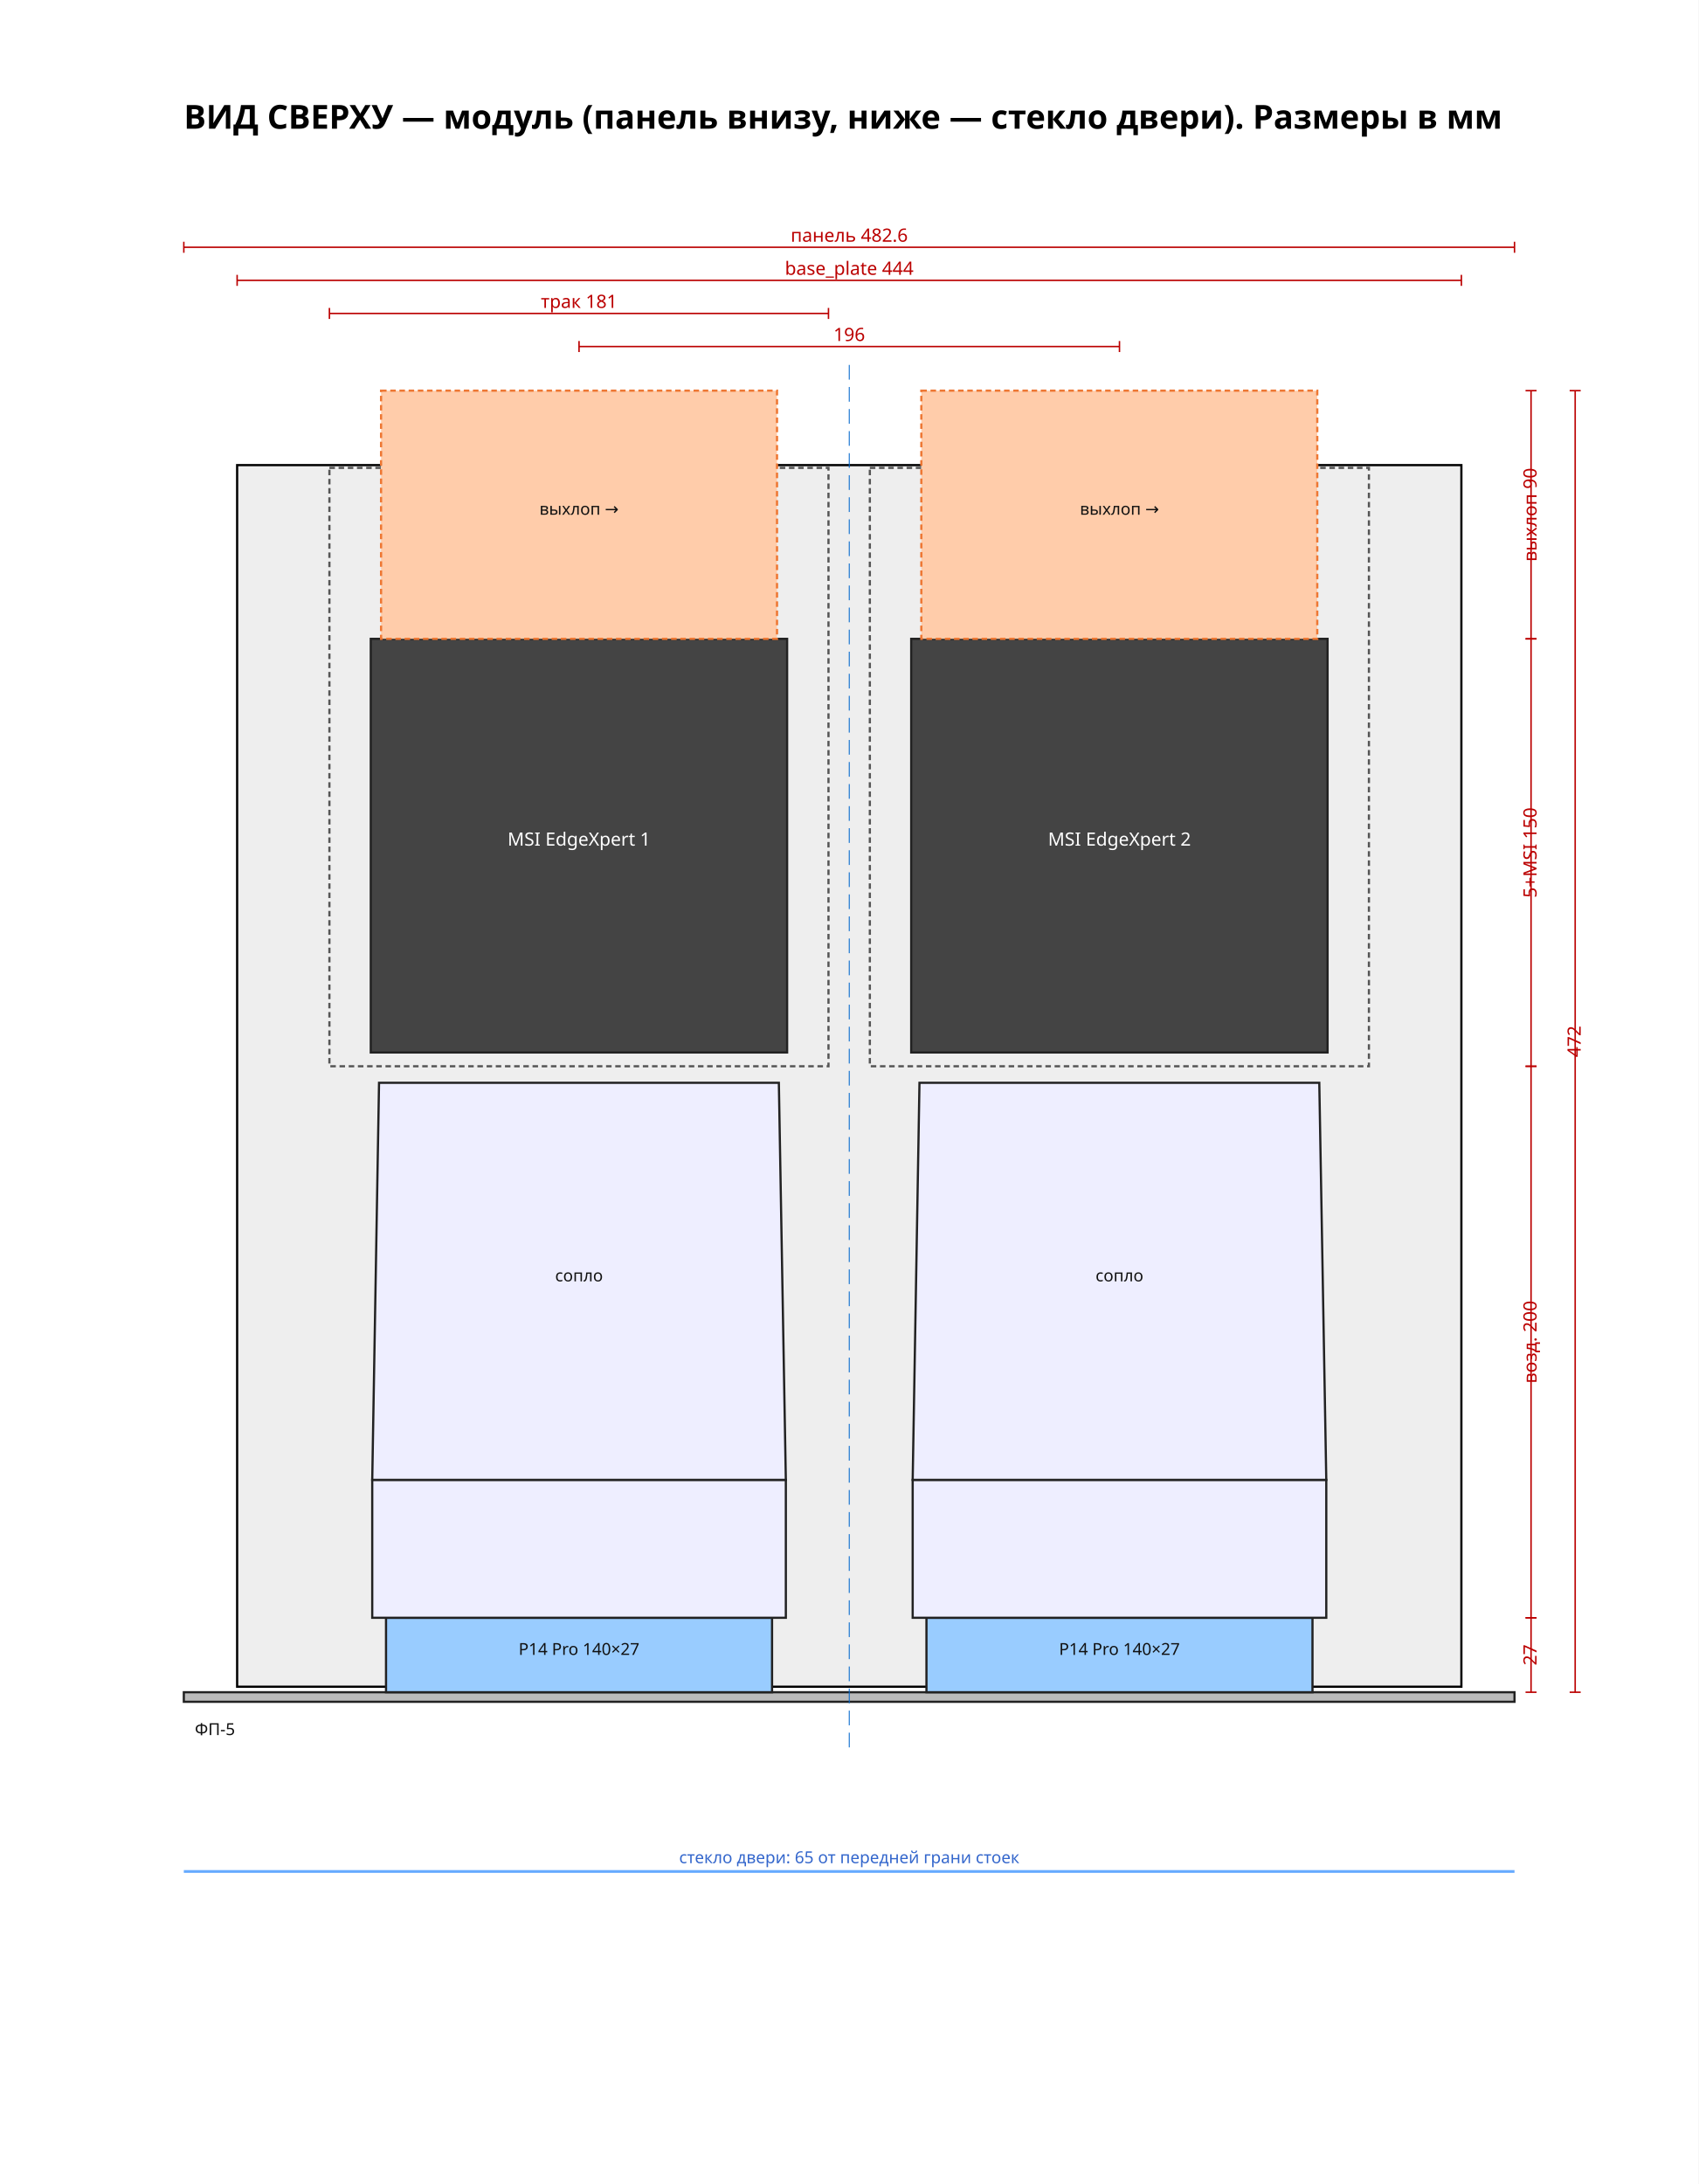
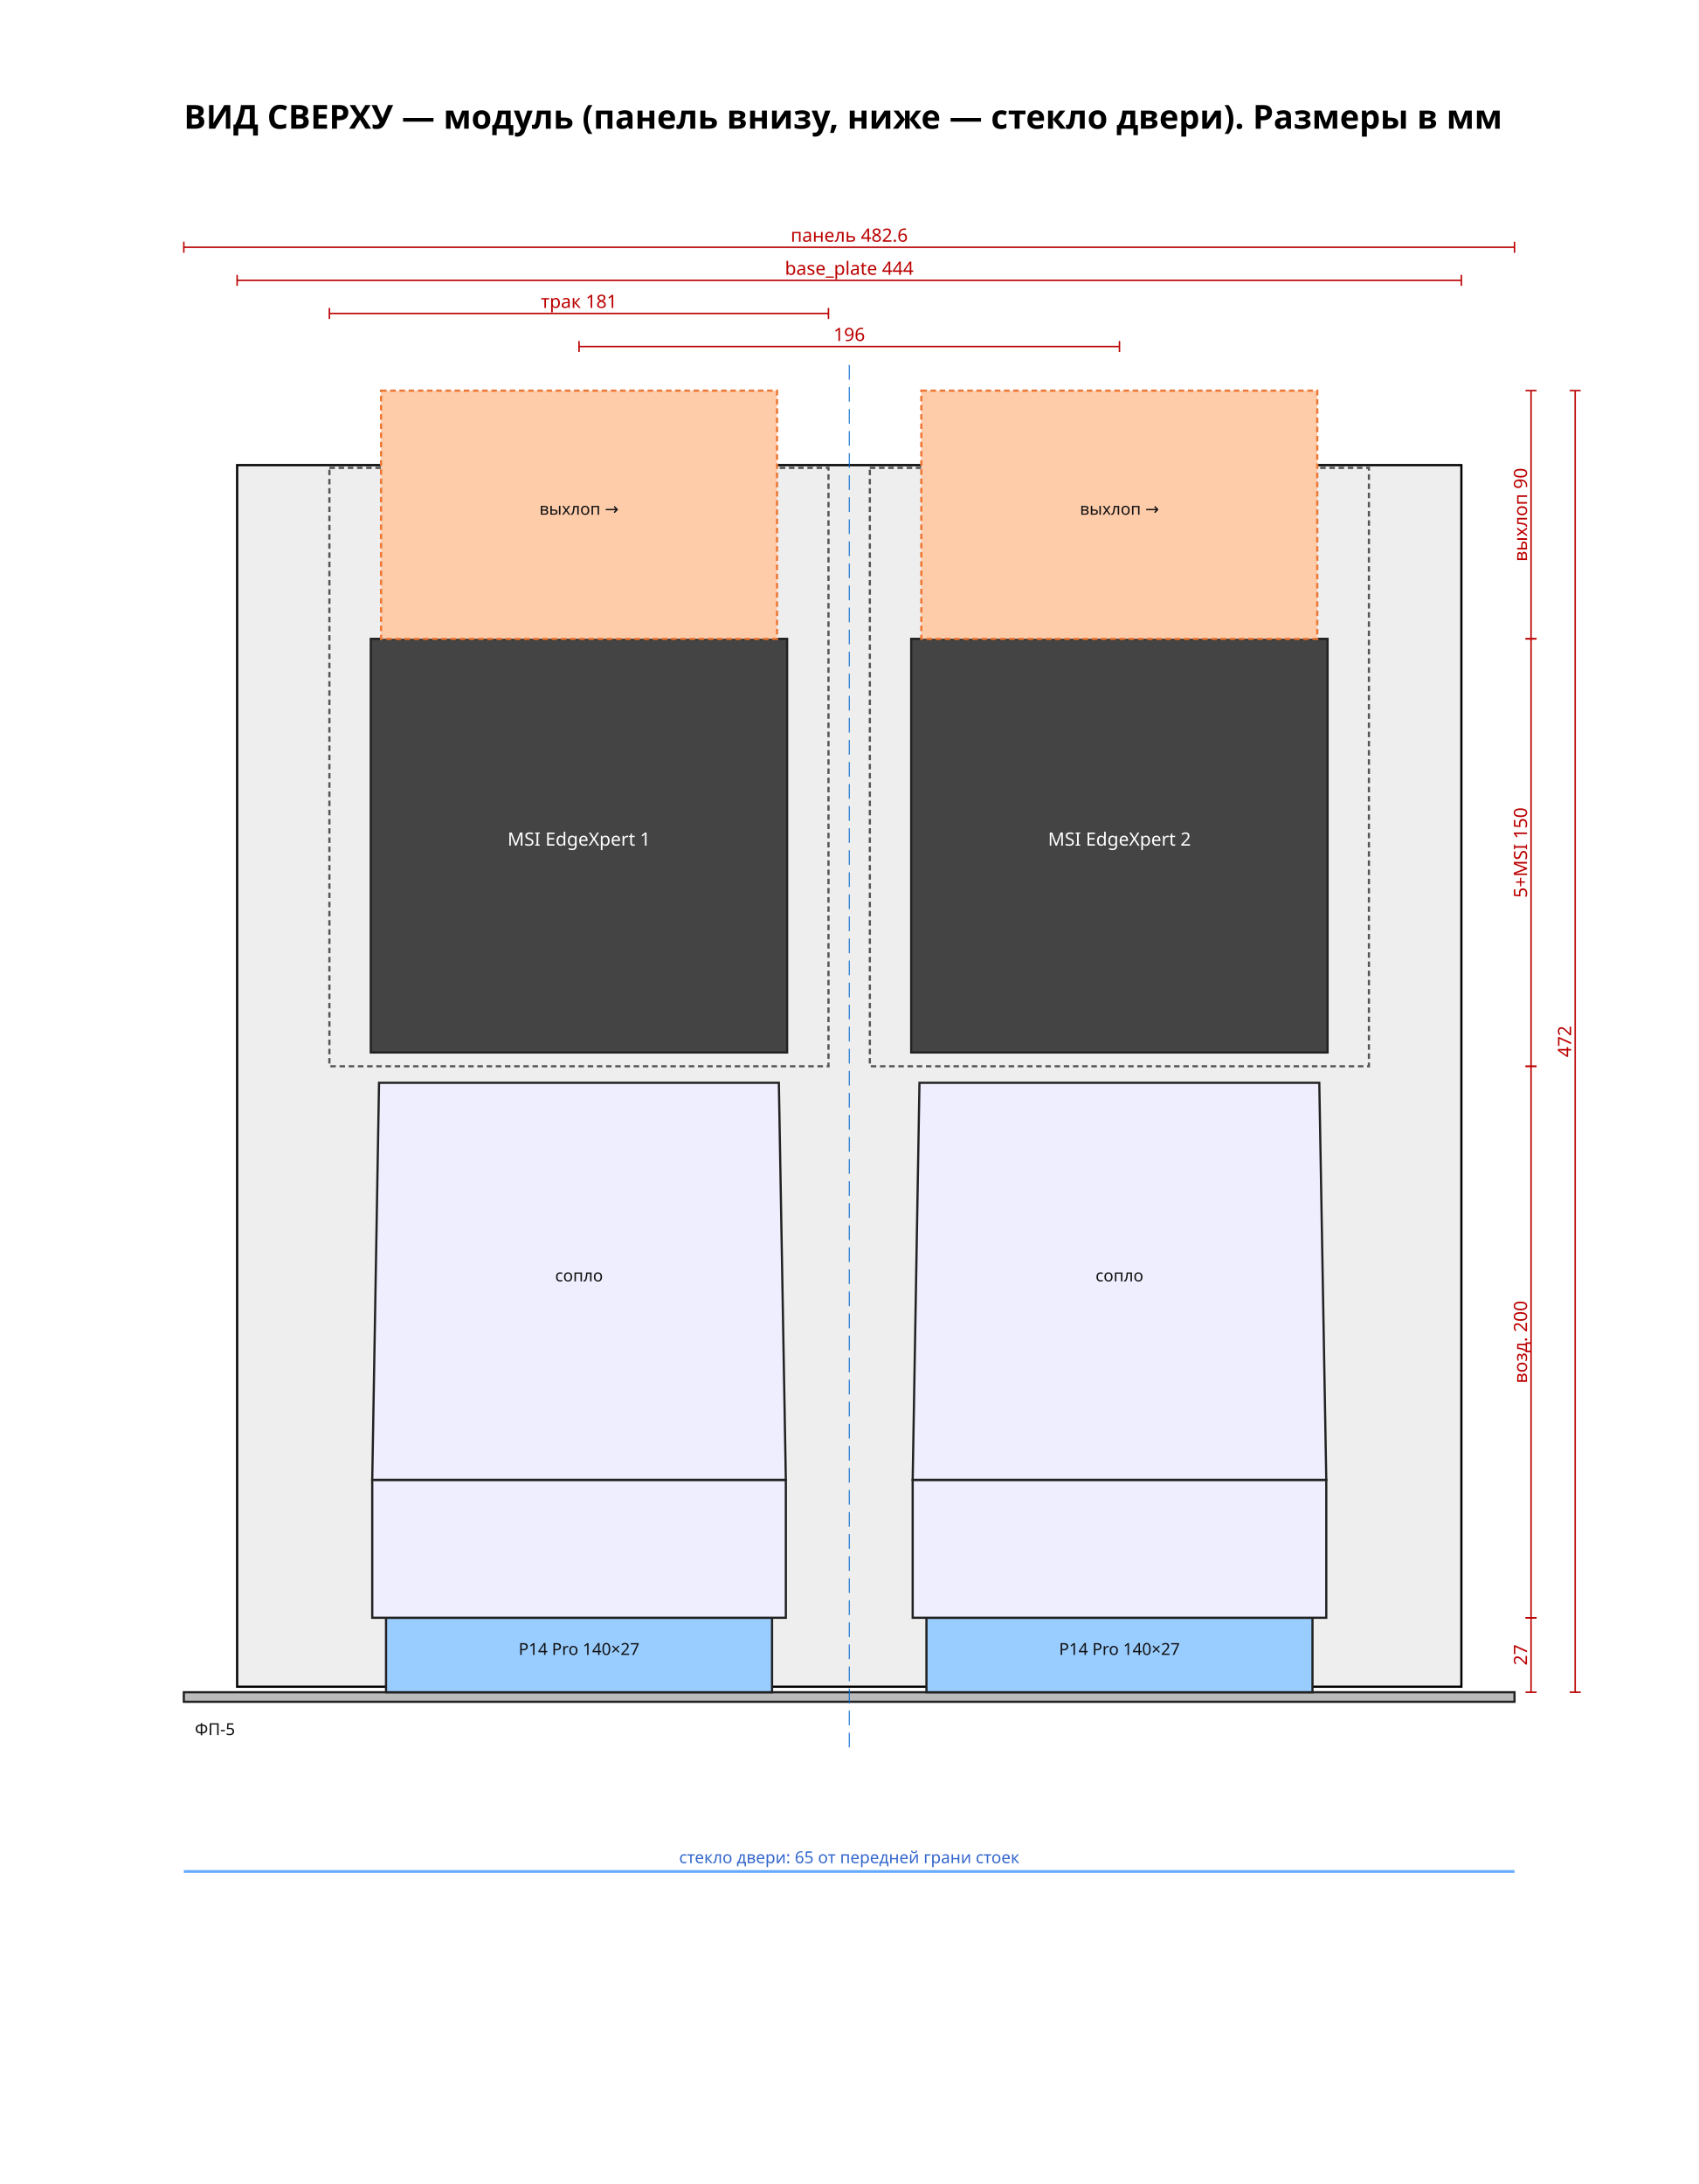
<svg xmlns="http://www.w3.org/2000/svg" width="924" height="1188" viewBox="0 0 924 1188">
  <rect width="100%" height="100%" fill="#fff" />
  <text x="100" y="70" font-size="18" font-family="sans-serif" font-weight="bold">ВИД СВЕРХУ — модуль (панель внизу, ниже — стекло двери). Размеры в мм</text>
  <rect x="100.0" y="920.5" width="723.9" height="5.2" stroke="#222" fill="#bbb" stroke-width="1.2" />
  <text x="106.0" y="943.8" font-size="9" font-family="sans-serif" text-anchor="start" fill="#111">ФП-5</text>
  <rect x="129.0" y="253.0" width="666.0" height="664.5" stroke="#000" fill="#eee" stroke-width="1.2" />
  <line x1="462.0" y1="950.5" x2="462.0" y2="197.5" stroke="#06c" stroke-width="0.5" stroke-dasharray="8,4" />
  <rect x="210.0" y="880.0" width="210.0" height="40.5" stroke="#222" fill="#9cf" stroke-width="1.2" />
  <text x="315.0" y="900.2" font-size="9" font-family="sans-serif" text-anchor="middle" fill="#111">P14 Pro 140×27</text>
  <rect x="202.5" y="805.0" width="225.0" height="75.0" stroke="#222" fill="#eef" stroke-width="1.2" />
  <polygon points="202.5,805.0 427.5,805.0 423.7,589.0 206.2,589.0" stroke="#222" fill="#eef" stroke-width="1.2" />
  <text x="315.0" y="697.0" font-size="9" font-family="sans-serif" text-anchor="middle" fill="#111">сопло</text>
  <rect x="179.2" y="254.5" width="271.5" height="325.5" stroke="#555" fill="none" stroke-width="1.2" stroke-dasharray="3,2" />
  <rect x="201.7" y="347.5" width="226.5" height="225.0" stroke="#222" fill="#444" stroke-width="1.2" />
  <text x="315.0" y="460.0" font-size="10" font-family="sans-serif" text-anchor="middle" fill="#fff">MSI EdgeXpert 1</text>
  <rect x="207.3" y="212.5" width="215.4" height="135.0" stroke="#e73" fill="#fca" stroke-width="1.2" stroke-dasharray="3,2" />
  <text x="315.0" y="280.0" font-size="9" font-family="sans-serif" text-anchor="middle" fill="#111">выхлоп →</text>
  <rect x="504.0" y="880.0" width="210.0" height="40.5" stroke="#222" fill="#9cf" stroke-width="1.2" />
  <text x="609.0" y="900.2" font-size="9" font-family="sans-serif" text-anchor="middle" fill="#111">P14 Pro 140×27</text>
  <rect x="496.5" y="805.0" width="225.0" height="75.0" stroke="#222" fill="#eef" stroke-width="1.2" />
  <polygon points="496.5,805.0 721.5,805.0 717.7,589.0 500.2,589.0" stroke="#222" fill="#eef" stroke-width="1.2" />
  <text x="609.0" y="697.0" font-size="9" font-family="sans-serif" text-anchor="middle" fill="#111">сопло</text>
  <rect x="473.2" y="254.5" width="271.5" height="325.5" stroke="#555" fill="none" stroke-width="1.2" stroke-dasharray="3,2" />
  <rect x="495.7" y="347.5" width="226.5" height="225.0" stroke="#222" fill="#444" stroke-width="1.2" />
  <text x="609.0" y="460.0" font-size="10" font-family="sans-serif" text-anchor="middle" fill="#fff">MSI EdgeXpert 2</text>
  <rect x="501.2" y="212.5" width="215.4" height="135.0" stroke="#e73" fill="#fca" stroke-width="1.2" stroke-dasharray="3,2" />
  <text x="609.0" y="280.0" font-size="9" font-family="sans-serif" text-anchor="middle" fill="#111">выхлоп →</text>
  <line x1="100.0" y1="1018.0" x2="823.9" y2="1018.0" stroke="#6af" stroke-width="1.5" />
  <text x="462.0" y="1013.5" font-size="9" font-family="sans-serif" text-anchor="middle" fill="#36c">стекло двери: 65 от передней грани стоек</text>
  <line x1="315.0" y1="188.5" x2="609.0" y2="188.5" stroke="#b00" stroke-width="0.8" />
  <line x1="315.0" y1="191.5" x2="315.0" y2="185.5" stroke="#b00" stroke-width="0.8" />
  <line x1="609.0" y1="191.5" x2="609.0" y2="185.5" stroke="#b00" stroke-width="0.8" />
  <text x="462.0" y="185.5" font-size="10" font-family="sans-serif" text-anchor="middle" fill="#b00">196</text>
  <line x1="179.2" y1="170.5" x2="450.7" y2="170.5" stroke="#b00" stroke-width="0.8" />
  <line x1="179.2" y1="173.5" x2="179.2" y2="167.5" stroke="#b00" stroke-width="0.8" />
  <line x1="450.7" y1="173.5" x2="450.7" y2="167.5" stroke="#b00" stroke-width="0.8" />
  <text x="315.0" y="167.5" font-size="10" font-family="sans-serif" text-anchor="middle" fill="#b00">трак 181</text>
  <line x1="129.0" y1="152.5" x2="795.0" y2="152.5" stroke="#b00" stroke-width="0.8" />
  <line x1="129.0" y1="155.5" x2="129.0" y2="149.5" stroke="#b00" stroke-width="0.8" />
  <line x1="795.0" y1="155.5" x2="795.0" y2="149.5" stroke="#b00" stroke-width="0.8" />
  <text x="462.0" y="149.5" font-size="10" font-family="sans-serif" text-anchor="middle" fill="#b00">base_plate 444</text>
  <line x1="100.0" y1="134.5" x2="823.9" y2="134.5" stroke="#b00" stroke-width="0.8" />
  <line x1="100.0" y1="137.5" x2="100.0" y2="131.5" stroke="#b00" stroke-width="0.8" />
  <line x1="823.9" y1="137.5" x2="823.9" y2="131.5" stroke="#b00" stroke-width="0.8" />
  <text x="462.0" y="131.5" font-size="10" font-family="sans-serif" text-anchor="middle" fill="#b00">панель 482.6</text>
  <line x1="832.9" y1="920.5" x2="832.9" y2="880.0" stroke="#b00" stroke-width="0.8" />
  <line x1="829.9" y1="920.5" x2="835.9" y2="920.5" stroke="#b00" stroke-width="0.8" />
  <line x1="829.9" y1="880.0" x2="835.9" y2="880.0" stroke="#b00" stroke-width="0.8" />
-   <text x="835.9" y="900.2" font-size="10" font-family="sans-serif" text-anchor="middle" fill="#b00" transform="rotate(-90 835.9 900.2)">27</text>
+   <text x="830.7" y="900.2" font-size="10" font-family="sans-serif" text-anchor="middle" fill="#b00" transform="rotate(-90 830.7 900.2)">27</text>
  <line x1="832.9" y1="880.0" x2="832.9" y2="580.0" stroke="#b00" stroke-width="0.8" />
  <line x1="829.9" y1="880.0" x2="835.9" y2="880.0" stroke="#b00" stroke-width="0.8" />
  <line x1="829.9" y1="580.0" x2="835.9" y2="580.0" stroke="#b00" stroke-width="0.8" />
-   <text x="835.9" y="730.0" font-size="10" font-family="sans-serif" text-anchor="middle" fill="#b00" transform="rotate(-90 835.9 730.0)">возд. 200</text>
+   <text x="830.7" y="730.0" font-size="10" font-family="sans-serif" text-anchor="middle" fill="#b00" transform="rotate(-90 830.7 730.0)">возд. 200</text>
  <line x1="832.9" y1="580.0" x2="832.9" y2="347.5" stroke="#b00" stroke-width="0.8" />
  <line x1="829.9" y1="580.0" x2="835.9" y2="580.0" stroke="#b00" stroke-width="0.8" />
  <line x1="829.9" y1="347.5" x2="835.9" y2="347.5" stroke="#b00" stroke-width="0.8" />
-   <text x="835.9" y="463.8" font-size="10" font-family="sans-serif" text-anchor="middle" fill="#b00" transform="rotate(-90 835.9 463.8)">5+MSI 150</text>
+   <text x="830.7" y="463.8" font-size="10" font-family="sans-serif" text-anchor="middle" fill="#b00" transform="rotate(-90 830.7 463.8)">5+MSI 150</text>
  <line x1="832.9" y1="347.5" x2="832.9" y2="212.5" stroke="#b00" stroke-width="0.8" />
  <line x1="829.9" y1="347.5" x2="835.9" y2="347.5" stroke="#b00" stroke-width="0.8" />
  <line x1="829.9" y1="212.5" x2="835.9" y2="212.5" stroke="#b00" stroke-width="0.8" />
-   <text x="835.9" y="280.0" font-size="10" font-family="sans-serif" text-anchor="middle" fill="#b00" transform="rotate(-90 835.9 280.0)">выхлоп 90</text>
+   <text x="830.7" y="280.0" font-size="10" font-family="sans-serif" text-anchor="middle" fill="#b00" transform="rotate(-90 830.7 280.0)">выхлоп 90</text>
  <line x1="856.9" y1="920.5" x2="856.9" y2="212.5" stroke="#b00" stroke-width="0.8" />
  <line x1="853.9" y1="920.5" x2="859.9" y2="920.5" stroke="#b00" stroke-width="0.8" />
  <line x1="853.9" y1="212.5" x2="859.9" y2="212.5" stroke="#b00" stroke-width="0.8" />
-   <text x="859.9" y="566.5" font-size="10" font-family="sans-serif" text-anchor="middle" fill="#b00" transform="rotate(-90 859.9 566.5)">472</text>
+   <text x="854.7" y="566.5" font-size="10" font-family="sans-serif" text-anchor="middle" fill="#b00" transform="rotate(-90 854.7 566.5)">472</text>
</svg>
